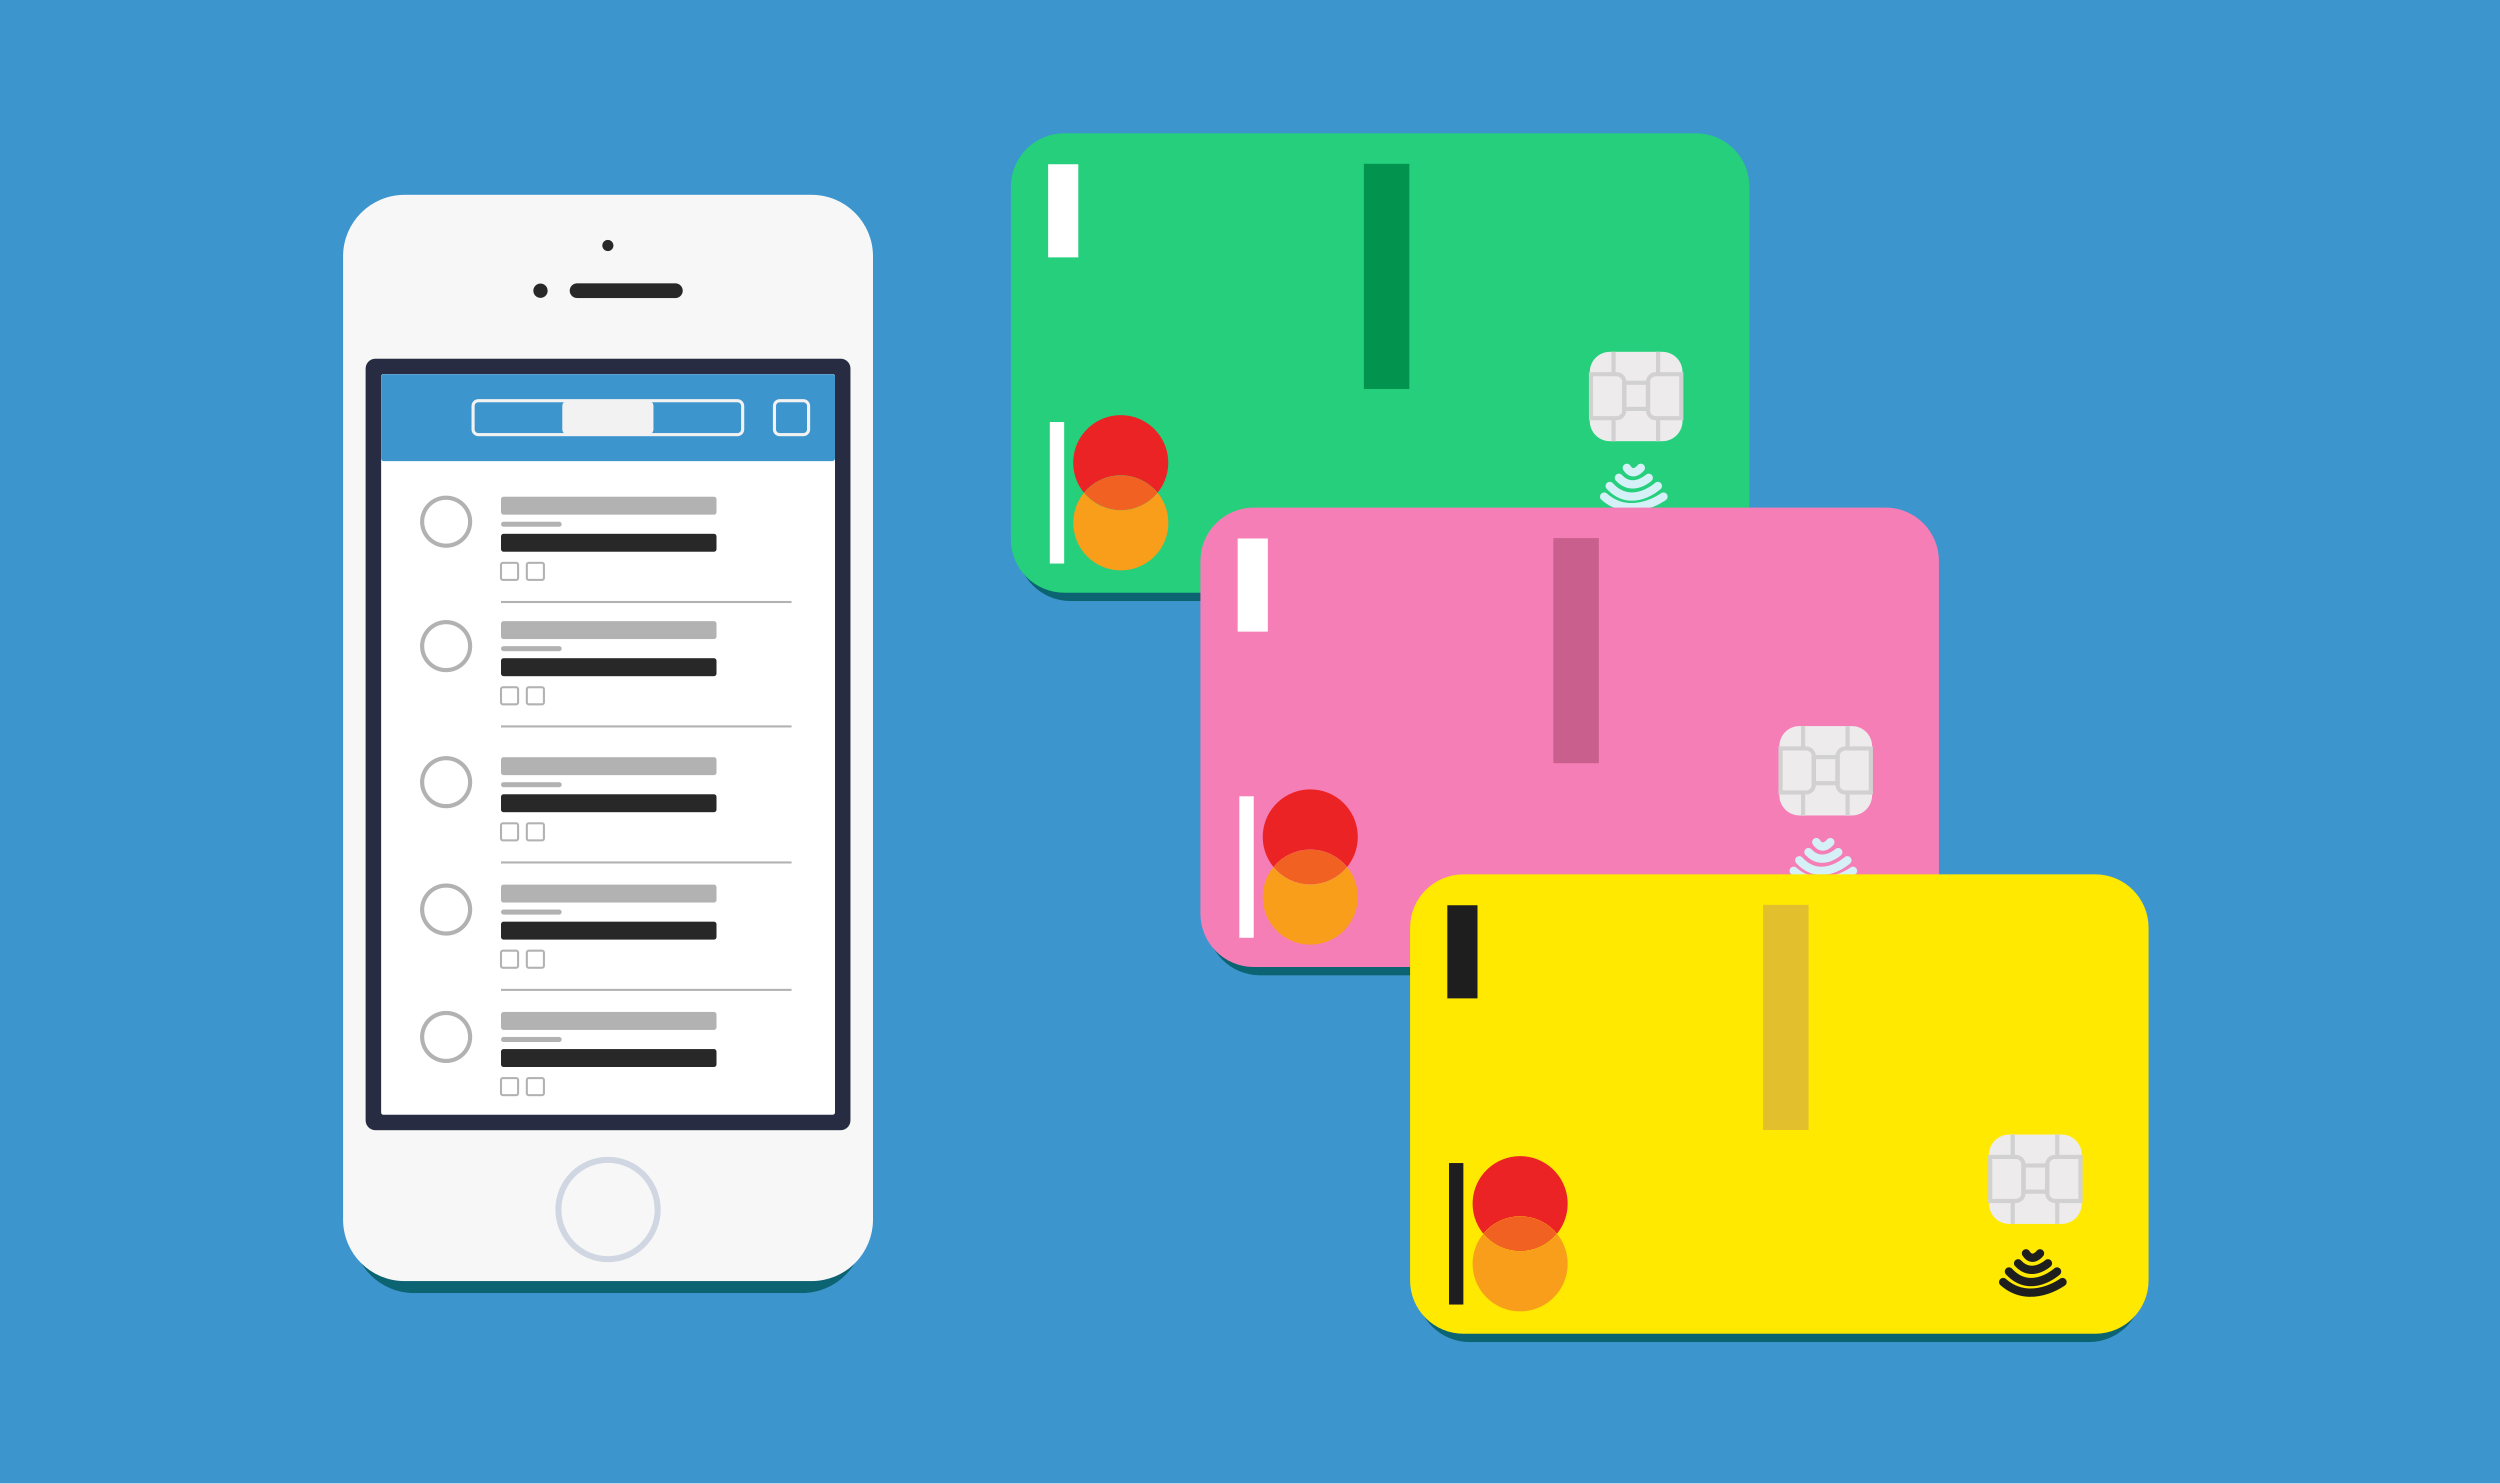
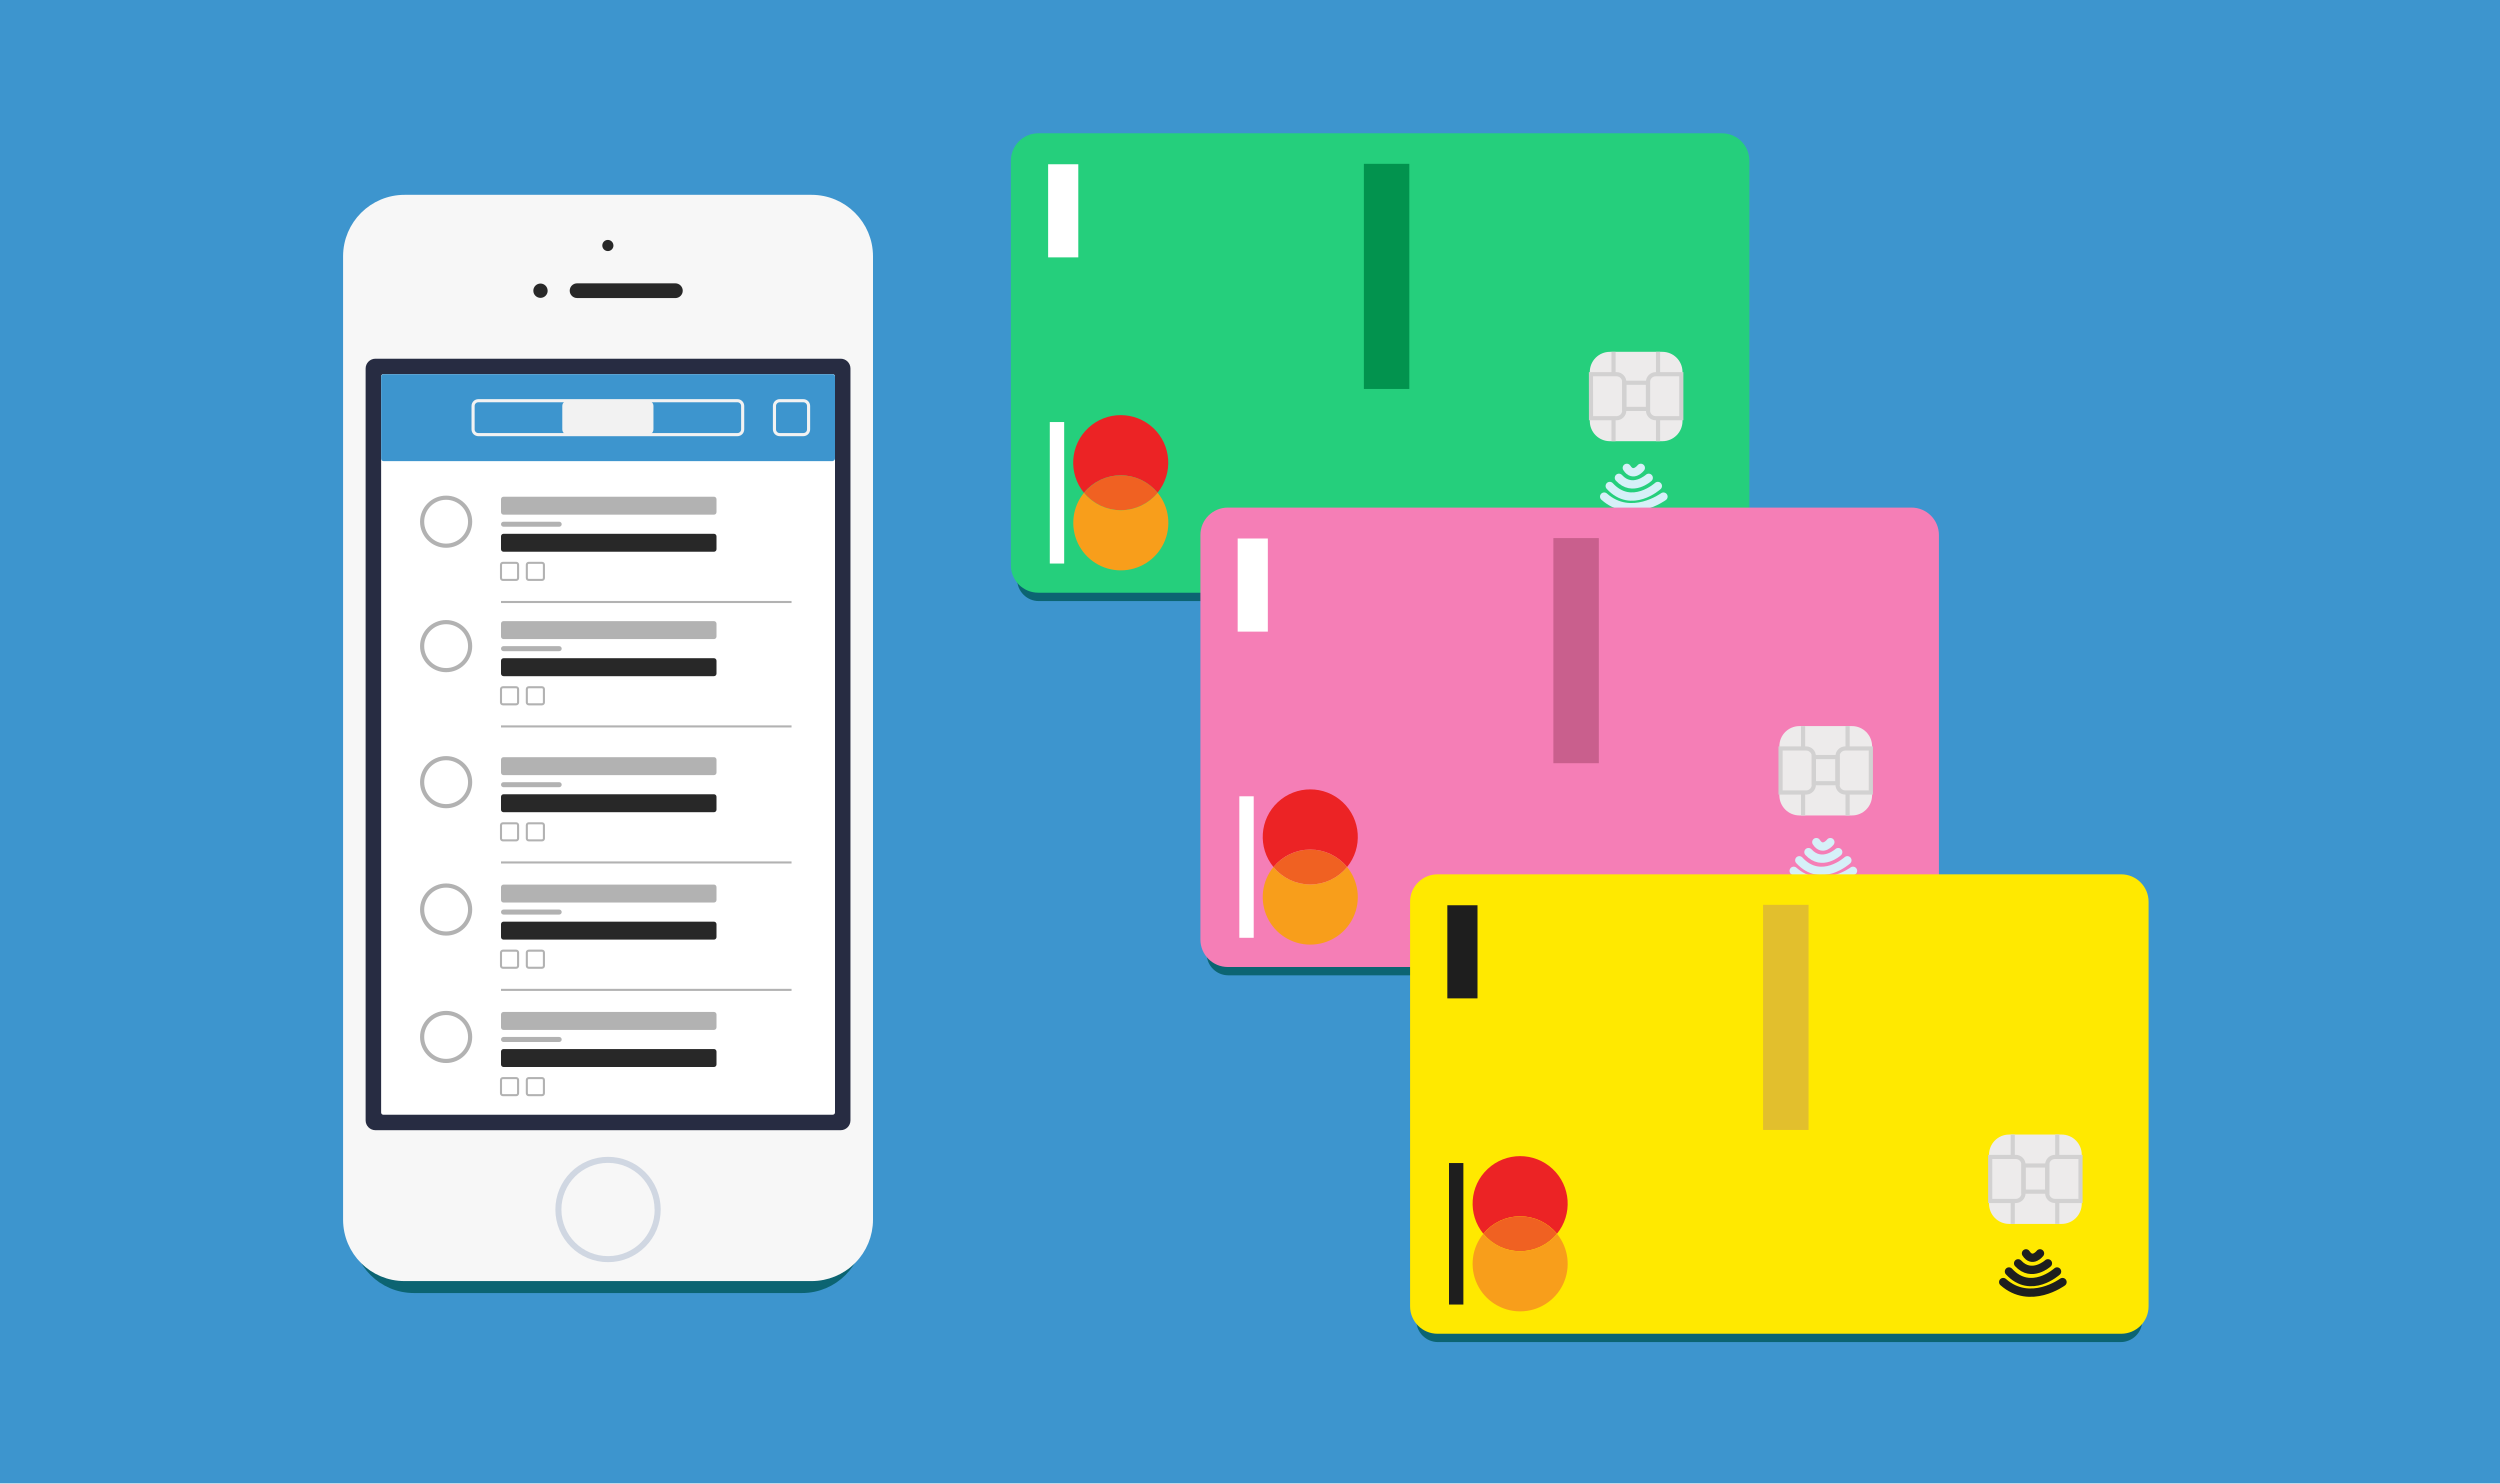
<svg xmlns="http://www.w3.org/2000/svg" id="Layer_1" data-name="Layer 1" viewBox="0 0 600 355.98">
  <defs>
    <style>.cls-1{fill:#3d95ce;}.cls-2{fill:#0c6472;}.cls-3{fill:#20912d;}.cls-4{fill:#f7f7f7;}.cls-5{fill:#272c42;}.cls-6{fill:#fff;}.cls-12,.cls-14,.cls-16,.cls-19,.cls-20,.cls-28,.cls-7{fill:none;}.cls-7{stroke:#d0d7e2;}.cls-20,.cls-28,.cls-7{stroke-width:2px;}.cls-8{fill:#282828;}.cls-9{fill:#626b6a;}.cls-10{fill:#aaa;}.cls-11{fill:#ffe09b;}.cls-12{stroke:#f2f2f2;stroke-width:0.75px;}.cls-12,.cls-14,.cls-16,.cls-19,.cls-20,.cls-28{stroke-miterlimit:10;}.cls-13{fill:#f2f2f2;}.cls-14,.cls-16{stroke:#b2b2b2;}.cls-15{fill:#b2b2b2;}.cls-16{stroke-width:0.5px;}.cls-17{fill:#25cf7c;}.cls-18{fill:#edebeb;}.cls-19{stroke:#d2d1d1;}.cls-20{stroke:#d6f0f8;}.cls-20,.cls-28{stroke-linecap:round;}.cls-21{fill:#ec2325;}.cls-22{fill:#f06122;}.cls-23{fill:#f89e1b;}.cls-24{fill:#02934e;}.cls-25{fill:#f57eb6;}.cls-26{fill:#c95f8d;}.cls-27{fill:#ffe900;}.cls-28{stroke:#1e1e1e;}.cls-29{fill:#e2bf2d;}.cls-30{fill:#1e1e1e;}</style>
  </defs>
  <rect class="cls-1" width="600" height="355.98" />
-   <rect class="cls-2" x="276.1" y="2.01" width="110.26" height="174.23" rx="12.82" ry="12.82" transform="translate(420.36 -242.1) rotate(90)" />
+   <rect class="cls-2" x="276.1" y="2.01" width="110.26" height="174.23" rx="5.2" ry="5.2" transform="translate(420.36 -242.1) rotate(90)" />
  <polygon id="Fill-14" class="cls-3" points="356.53 102.92 356.52 102.95 356.52 102.92 356.53 102.92" />
  <polygon id="Fill-16" class="cls-3" points="356.59 102.92 356.58 102.95 356.58 102.92 356.59 102.92" />
  <polygon id="Fill-18" class="cls-3" points="356.59 103.02 356.58 103.02 356.58 103 356.59 103.02" />
  <polygon id="Fill-20" class="cls-3" points="356.53 103.03 356.52 103.03 356.52 103 356.53 103.03" />
  <path id="Fill-22" class="cls-2" d="M192.49,310.33H99.37a14.74,14.74,0,0,1-14.76-14.72h0V64.37A14.76,14.76,0,0,1,99.37,49.63h93.12a14.75,14.75,0,0,1,14.74,14.74V295.6a14.75,14.75,0,0,1-14.77,14.73h0" />
  <path id="Fill-24" class="cls-4" d="M194.76,307.46H97.11a14.75,14.75,0,0,1-14.77-14.73h0V61.49A14.76,14.76,0,0,1,97.11,46.76h97.65a14.76,14.76,0,0,1,14.76,14.73V292.72a14.74,14.74,0,0,1-14.76,14.74" />
  <path id="Fill-26" class="cls-5" d="M201.75,271.25H90.11a2.36,2.36,0,0,1-2.36-2.36V88.45a2.36,2.36,0,0,1,2.36-2.36H201.75a2.35,2.35,0,0,1,2.36,2.34V268.89a2.36,2.36,0,0,1-2.36,2.36" />
  <path id="Fill-28" class="cls-6" d="M199.87,267.54H92a.53.53,0,0,1-.53-.53V90.33A.53.53,0,0,1,92,89.8H199.87a.53.53,0,0,1,.53.53V267a.53.53,0,0,1-.53.53" />
  <path id="Fill-30" class="cls-1" d="M199.87,110.67H92a.59.59,0,0,1-.53-.63V90.43A.59.59,0,0,1,92,89.8H199.87a.59.59,0,0,1,.53.63V110a.59.59,0,0,1-.53.63" />
  <path id="Stroke-38" class="cls-7" d="M157.57,290.25a11.64,11.64,0,1,1-11.67-11.61h0A11.63,11.63,0,0,1,157.57,290.25Z" />
  <path id="Fill-40" class="cls-4" d="M157.12,290.25a11.19,11.19,0,1,1-11.22-11.16h0a11.18,11.18,0,0,1,11.19,11.16" />
  <path id="Fill-42" class="cls-8" d="M162.08,71.53H138.5a1.77,1.77,0,0,1-1.77-1.77h0A1.77,1.77,0,0,1,138.5,68h23.58a1.78,1.78,0,0,1,1.78,1.77h0a1.78,1.78,0,0,1-1.78,1.77" />
  <path id="Fill-44" class="cls-8" d="M131.44,69.76a1.72,1.72,0,1,1-1.73-1.71h0a1.72,1.72,0,0,1,1.72,1.71" />
  <path id="Fill-46" class="cls-8" d="M147.23,58.91a1.34,1.34,0,1,1-1.35-1.33h0a1.34,1.34,0,0,1,1.34,1.33" />
  <polygon id="Fill-80" class="cls-9" points="356.52 100.44 356.52 100.41 356.53 100.41 356.52 100.44" />
  <polygon id="Fill-82" class="cls-10" points="356.52 100.44 356.52 100.41 356.53 100.41 356.52 100.44" />
  <polygon id="Fill-86" class="cls-10" points="356.53 100.52 356.52 100.52 356.52 100.47 356.53 100.52" />
  <polygon id="Fill-90" class="cls-9" points="356.53 100.52 356.52 100.52 356.52 100.47 356.53 100.52" />
  <polygon id="Fill-92" class="cls-10" points="356.53 100.52 356.52 100.52 356.52 100.47 356.53 100.52" />
  <polygon id="Fill-94" class="cls-10" points="356.52 100.44 356.52 100.41 356.53 100.41 356.52 100.44" />
  <polygon id="Fill-104" class="cls-11" points="356.53 100.41 356.52 100.44 356.52 100.41 356.53 100.41" />
  <polygon id="Fill-106" class="cls-11" points="356.59 100.41 356.58 100.44 356.58 100.41 356.59 100.41" />
  <polygon id="Fill-108" class="cls-11" points="356.58 100.5 356.58 100.47 356.59 100.5 356.58 100.5" />
  <polygon id="Fill-110" class="cls-11" points="356.53 100.52 356.52 100.52 356.52 100.47 356.53 100.52" />
  <rect class="cls-12" x="113.54" y="96.17" width="64.7" height="8.14" rx="1.26" ry="1.26" />
  <rect class="cls-13" x="134.95" y="96.17" width="21.88" height="8.14" rx="1.26" ry="1.26" />
  <rect class="cls-12" x="185.87" y="96.17" width="8.19" height="8.14" rx="1.26" ry="1.26" />
  <circle class="cls-14" cx="107.07" cy="125.21" r="5.76" />
  <rect class="cls-15" x="120.24" y="119.21" width="51.72" height="4.31" rx="0.61" ry="0.61" />
  <rect class="cls-8" x="120.24" y="128.11" width="51.72" height="4.31" rx="0.61" ry="0.61" />
  <rect class="cls-15" x="120.24" y="125.21" width="14.57" height="1.21" rx="0.61" ry="0.61" />
  <rect class="cls-16" x="120.24" y="135.08" width="4.1" height="4.1" rx="0.46" ry="0.46" />
  <rect class="cls-16" x="126.44" y="135.08" width="4.1" height="4.1" rx="0.46" ry="0.46" />
  <line class="cls-16" x1="120.24" y1="144.48" x2="189.97" y2="144.48" />
  <circle class="cls-14" cx="107.07" cy="155.07" r="5.76" />
  <rect class="cls-15" x="120.24" y="149.07" width="51.72" height="4.31" rx="0.61" ry="0.61" />
  <rect class="cls-8" x="120.24" y="157.97" width="51.72" height="4.31" rx="0.61" ry="0.61" />
  <rect class="cls-15" x="120.24" y="155.07" width="14.57" height="1.21" rx="0.61" ry="0.61" />
  <rect class="cls-16" x="120.24" y="164.94" width="4.1" height="4.1" rx="0.46" ry="0.46" />
  <rect class="cls-16" x="126.44" y="164.94" width="4.1" height="4.1" rx="0.46" ry="0.46" />
  <line class="cls-16" x1="120.24" y1="174.34" x2="189.97" y2="174.34" />
  <circle class="cls-14" cx="107.07" cy="187.72" r="5.76" />
  <rect class="cls-15" x="120.24" y="181.72" width="51.72" height="4.31" rx="0.61" ry="0.61" />
  <rect class="cls-8" x="120.24" y="190.62" width="51.72" height="4.31" rx="0.61" ry="0.61" />
  <rect class="cls-15" x="120.24" y="187.72" width="14.57" height="1.21" rx="0.61" ry="0.61" />
  <rect class="cls-16" x="120.24" y="197.59" width="4.1" height="4.1" rx="0.46" ry="0.46" />
  <rect class="cls-16" x="126.44" y="197.59" width="4.1" height="4.1" rx="0.46" ry="0.46" />
  <line class="cls-16" x1="120.24" y1="206.99" x2="189.97" y2="206.99" />
  <circle class="cls-14" cx="107.07" cy="218.29" r="5.76" />
  <rect class="cls-15" x="120.24" y="212.3" width="51.72" height="4.31" rx="0.61" ry="0.61" />
  <rect class="cls-8" x="120.24" y="221.2" width="51.72" height="4.31" rx="0.61" ry="0.61" />
  <rect class="cls-15" x="120.24" y="218.29" width="14.57" height="1.21" rx="0.61" ry="0.61" />
  <rect class="cls-16" x="120.24" y="228.16" width="4.1" height="4.1" rx="0.46" ry="0.46" />
  <rect class="cls-16" x="126.44" y="228.16" width="4.1" height="4.1" rx="0.46" ry="0.46" />
  <line class="cls-16" x1="120.24" y1="237.57" x2="189.97" y2="237.57" />
  <circle class="cls-14" cx="107.07" cy="248.87" r="5.76" />
  <rect class="cls-15" x="120.24" y="242.87" width="51.72" height="4.31" rx="0.61" ry="0.61" />
  <rect class="cls-8" x="120.24" y="251.77" width="51.72" height="4.31" rx="0.61" ry="0.61" />
  <rect class="cls-15" x="120.24" y="248.87" width="14.57" height="1.21" rx="0.61" ry="0.61" />
  <rect class="cls-16" x="120.24" y="258.74" width="4.1" height="4.1" rx="0.46" ry="0.46" />
  <rect class="cls-16" x="126.44" y="258.74" width="4.1" height="4.1" rx="0.46" ry="0.46" />
-   <rect class="cls-17" x="276.1" y="-1.49" width="110.26" height="177.24" rx="12.82" ry="12.82" transform="translate(418.36 -244.11) rotate(90)" />
+   <rect class="cls-17" x="276.1" y="-1.49" width="110.26" height="177.24" rx="6.58" ry="6.58" transform="translate(418.36 -244.11) rotate(90)" />
  <rect class="cls-18" x="381.95" y="84.04" width="21.45" height="22.25" rx="4.83" ry="4.83" transform="translate(487.84 -297.51) rotate(90)" />
  <rect class="cls-19" x="389.83" y="91.86" width="5.69" height="6.28" />
  <path class="cls-19" d="M403.51,89.81h-6.17a1.85,1.85,0,0,0-1.82,1.88v6.8a1.85,1.85,0,0,0,1.82,1.88h6.17Z" />
  <path class="cls-19" d="M381.84,100.37H388a1.85,1.85,0,0,0,1.82-1.88v-6.8A1.85,1.85,0,0,0,388,89.81h-6.17Z" />
  <line class="cls-19" x1="397.93" y1="100.37" x2="397.93" y2="105.89" />
  <line class="cls-19" x1="397.93" y1="89.81" x2="397.93" y2="84.44" />
  <line class="cls-19" x1="387.25" y1="100.37" x2="387.25" y2="105.89" />
  <line class="cls-19" x1="387.25" y1="89.81" x2="387.25" y2="84.44" />
  <path class="cls-20" d="M393.79,112.29s-1.83,2.38-3.35,0" />
  <path class="cls-20" d="M395.69,114.68s-3.9,3.55-7.15,0" />
  <path class="cls-20" d="M397.88,116.64s-6.29,5.72-11.54,0" />
  <path class="cls-20" d="M399.23,119.19s-7.76,5.72-14.23,0" />
  <path class="cls-21" d="M260.14,118.26a11.41,11.41,0,1,1,17.67,0,11.41,11.41,0,0,0-17.67,0Z" />
  <path class="cls-22" d="M269,122.45a11.37,11.37,0,0,1-8.84-4.19,11.41,11.41,0,0,1,17.67,0A11.37,11.37,0,0,1,269,122.45Z" />
  <path class="cls-23" d="M269,136.89a11.41,11.41,0,0,1-8.84-18.63,11.41,11.41,0,0,0,17.67,0A11.41,11.41,0,0,1,269,136.89Z" />
  <rect class="cls-24" x="305.77" y="60.88" width="54.03" height="10.91" transform="translate(399.12 -266.45) rotate(90)" />
  <rect class="cls-6" x="244" y="46.98" width="22.35" height="7.24" transform="translate(305.77 -204.58) rotate(90)" />
  <rect class="cls-6" x="236.7" y="116.54" width="33.96" height="3.45" transform="translate(371.94 -135.41) rotate(90)" />
  <polygon id="Fill-14-2" data-name="Fill-14" class="cls-3" points="402.02 192.74 402.01 192.78 402.01 192.74 402.02 192.74" />
  <polygon id="Fill-16-2" data-name="Fill-16" class="cls-3" points="402.08 192.74 402.07 192.78 402.07 192.74 402.08 192.74" />
  <polygon id="Fill-18-2" data-name="Fill-18" class="cls-3" points="402.08 192.84 402.07 192.84 402.07 192.82 402.08 192.84" />
  <polygon id="Fill-20-2" data-name="Fill-20" class="cls-3" points="402.02 192.86 402.01 192.86 402.01 192.82 402.02 192.86" />
  <polygon id="Fill-80-2" data-name="Fill-80" class="cls-9" points="402.01 190.27 402.01 190.23 402.02 190.23 402.01 190.27" />
  <polygon id="Fill-82-2" data-name="Fill-82" class="cls-10" points="402.01 190.27 402.01 190.23 402.02 190.23 402.01 190.27" />
  <polygon id="Fill-86-2" data-name="Fill-86" class="cls-10" points="402.02 190.34 402.01 190.34 402.01 190.3 402.02 190.34" />
  <polygon id="Fill-90-2" data-name="Fill-90" class="cls-9" points="402.02 190.34 402.01 190.34 402.01 190.3 402.02 190.34" />
  <polygon id="Fill-92-2" data-name="Fill-92" class="cls-10" points="402.02 190.34 402.01 190.34 402.01 190.3 402.02 190.34" />
  <polygon id="Fill-94-2" data-name="Fill-94" class="cls-10" points="402.01 190.27 402.01 190.23 402.02 190.23 402.01 190.27" />
  <polygon id="Fill-104-2" data-name="Fill-104" class="cls-11" points="402.02 190.23 402.01 190.27 402.01 190.23 402.02 190.23" />
  <polygon id="Fill-106-2" data-name="Fill-106" class="cls-11" points="402.08 190.23 402.07 190.27 402.07 190.23 402.08 190.23" />
  <polygon id="Fill-108-2" data-name="Fill-108" class="cls-11" points="402.07 190.33 402.07 190.3 402.08 190.33 402.07 190.33" />
  <polygon id="Fill-110-2" data-name="Fill-110" class="cls-11" points="402.02 190.34 402.01 190.34 402.01 190.3 402.02 190.34" />
-   <rect class="cls-2" x="321.59" y="91.84" width="110.26" height="174.23" rx="12.82" ry="12.82" transform="translate(555.67 -197.77) rotate(90)" />
-   <rect class="cls-25" x="321.59" y="88.33" width="110.26" height="177.24" rx="12.82" ry="12.82" transform="translate(553.67 -199.77) rotate(90)" />
+   <rect class="cls-2" x="321.59" y="91.84" width="110.26" height="174.23" rx="5.2" ry="5.2" transform="translate(555.67 -197.77) rotate(90)" />
+   <rect class="cls-25" x="321.59" y="88.33" width="110.26" height="177.24" rx="6.58" ry="6.58" transform="translate(553.67 -199.77) rotate(90)" />
  <rect class="cls-18" x="427.44" y="173.86" width="21.45" height="22.25" rx="4.83" ry="4.83" transform="translate(623.16 -253.18) rotate(90)" />
  <rect class="cls-19" x="435.32" y="181.69" width="5.69" height="6.28" />
  <path class="cls-19" d="M449,179.63h-6.17a1.86,1.86,0,0,0-1.82,1.89v6.79a1.86,1.86,0,0,0,1.82,1.89H449Z" />
  <path class="cls-19" d="M427.33,190.2h6.17a1.86,1.86,0,0,0,1.82-1.89v-6.79a1.86,1.86,0,0,0-1.82-1.89h-6.17Z" />
  <line class="cls-19" x1="443.42" y1="190.2" x2="443.42" y2="195.71" />
  <line class="cls-19" x1="443.42" y1="179.63" x2="443.42" y2="174.27" />
  <line class="cls-19" x1="432.74" y1="190.2" x2="432.74" y2="195.71" />
  <line class="cls-19" x1="432.74" y1="179.63" x2="432.74" y2="174.27" />
  <path class="cls-20" d="M439.28,202.11s-1.83,2.39-3.36,0" />
  <path class="cls-20" d="M441.17,204.51s-3.89,3.54-7.14,0" />
  <path class="cls-20" d="M443.37,206.47s-6.29,5.72-11.54,0" />
  <path class="cls-20" d="M444.72,209s-7.76,5.72-14.23,0" />
  <path class="cls-21" d="M305.63,208.08a11.41,11.41,0,1,1,17.67,0,11.41,11.41,0,0,0-17.67,0Z" />
  <path class="cls-22" d="M314.47,212.27a11.37,11.37,0,0,1-8.84-4.19,11.41,11.41,0,0,1,17.67,0A11.38,11.38,0,0,1,314.47,212.27Z" />
  <path class="cls-23" d="M314.47,226.71a11.41,11.41,0,0,1-8.84-18.63,11.41,11.41,0,0,0,17.67,0,11.41,11.41,0,0,1-8.83,18.63Z" />
  <rect class="cls-26" x="351.26" y="150.71" width="54.03" height="10.91" transform="translate(534.43 -222.12) rotate(90)" />
  <rect class="cls-6" x="289.49" y="136.8" width="22.35" height="7.24" transform="translate(441.08 -160.25) rotate(90)" />
  <rect class="cls-6" x="282.19" y="206.36" width="33.96" height="3.45" transform="translate(507.25 -91.08) rotate(90)" />
-   <rect class="cls-2" x="371.91" y="179.86" width="110.26" height="174.23" rx="12.82" ry="12.82" transform="translate(694.01 -160.07) rotate(90)" />
-   <rect class="cls-27" x="371.91" y="176.35" width="110.26" height="177.24" rx="12.82" ry="12.82" transform="translate(692.01 -162.07) rotate(90)" />
+   <rect class="cls-2" x="371.91" y="179.86" width="110.26" height="174.23" rx="5.2" ry="5.2" transform="translate(694.01 -160.07) rotate(90)" />
+   <rect class="cls-27" x="371.91" y="176.35" width="110.26" height="177.24" rx="6.58" ry="6.58" transform="translate(692.01 -162.07) rotate(90)" />
  <rect class="cls-18" x="477.76" y="271.89" width="21.45" height="22.25" rx="4.83" ry="4.83" transform="translate(771.51 -205.47) rotate(90)" />
  <rect class="cls-19" x="485.64" y="279.72" width="5.69" height="6.28" />
  <path class="cls-19" d="M499.32,277.66h-6.17a1.86,1.86,0,0,0-1.82,1.89v6.79a1.86,1.86,0,0,0,1.82,1.89h6.17Z" />
  <path class="cls-19" d="M477.65,288.23h6.17a1.86,1.86,0,0,0,1.82-1.89v-6.79a1.86,1.86,0,0,0-1.82-1.89h-6.17Z" />
  <line class="cls-19" x1="493.74" y1="288.23" x2="493.74" y2="293.74" />
  <line class="cls-19" x1="493.74" y1="277.66" x2="493.74" y2="272.3" />
  <line class="cls-19" x1="483.06" y1="288.23" x2="483.06" y2="293.74" />
  <line class="cls-19" x1="483.06" y1="277.66" x2="483.06" y2="272.3" />
  <path class="cls-28" d="M489.6,300.81s-1.83,2.38-3.36,0" />
  <path class="cls-28" d="M491.5,303.2s-3.9,3.54-7.15,0" />
  <path class="cls-28" d="M493.69,305.16s-6.29,5.72-11.54,0" />
  <path class="cls-28" d="M495,307.7s-7.76,5.72-14.23,0" />
  <path class="cls-21" d="M356,296.1a11.41,11.41,0,1,1,17.67,0,11.41,11.41,0,0,0-17.67,0Z" />
  <path class="cls-22" d="M364.79,300.29A11.37,11.37,0,0,1,356,296.1a11.41,11.41,0,0,1,17.67,0A11.38,11.38,0,0,1,364.79,300.29Z" />
  <path class="cls-23" d="M364.79,314.73A11.41,11.41,0,0,1,356,296.1a11.41,11.41,0,0,0,17.67,0,11.41,11.41,0,0,1-8.83,18.63Z" />
  <rect class="cls-29" x="401.58" y="238.73" width="54.03" height="10.91" transform="translate(672.78 -184.42) rotate(90)" />
  <rect class="cls-30" x="339.81" y="224.82" width="22.35" height="7.24" transform="translate(579.42 -122.55) rotate(90)" />
  <rect class="cls-30" x="332.51" y="294.38" width="33.96" height="3.45" transform="translate(645.59 -53.38) rotate(90)" />
</svg>
